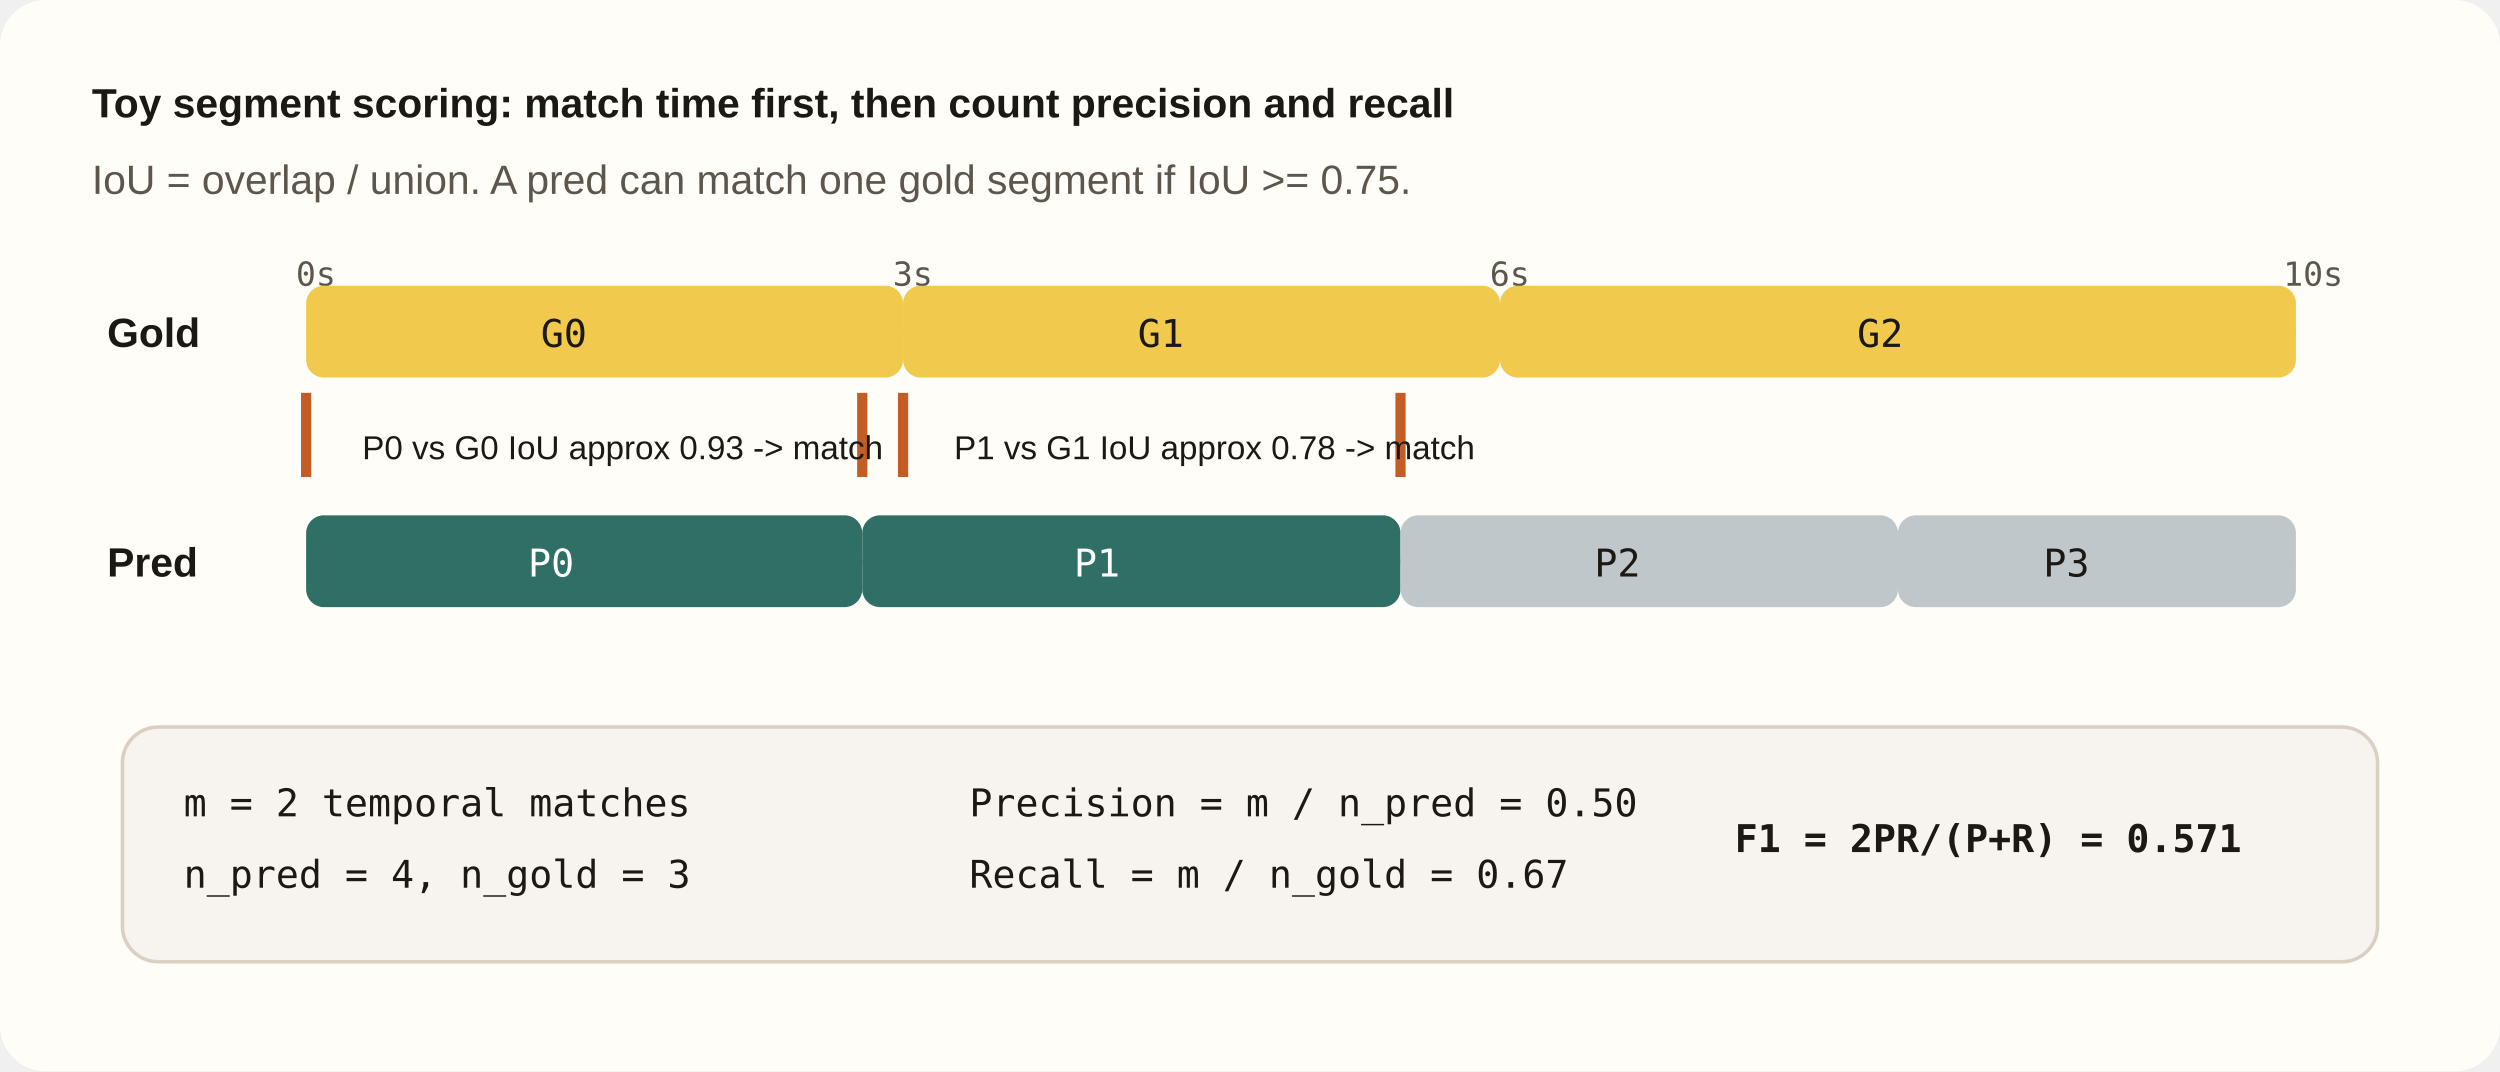
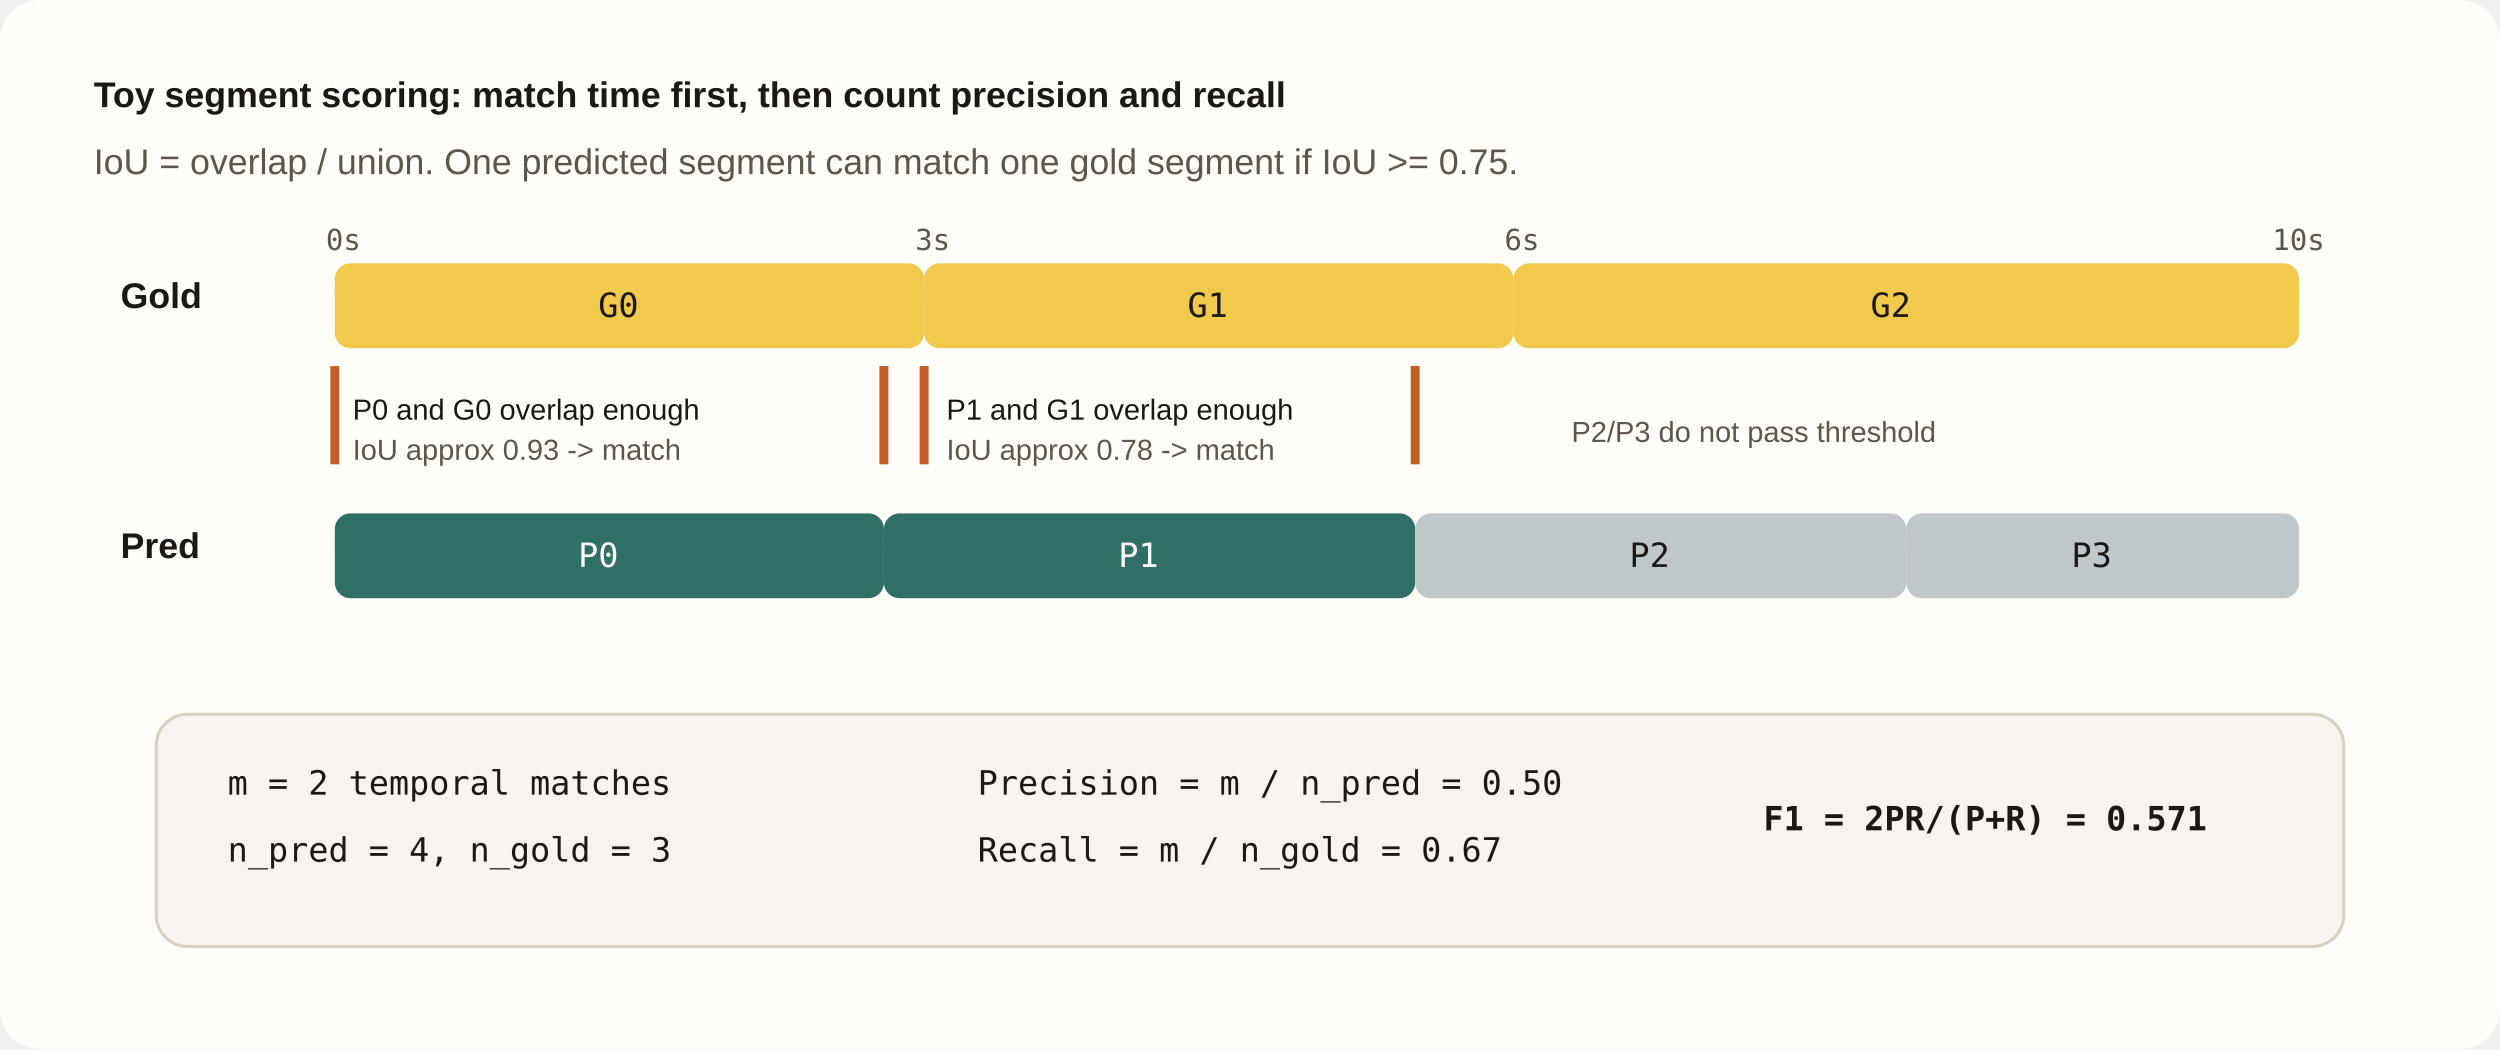
- <svg xmlns="http://www.w3.org/2000/svg" viewBox="0 0 980 420" role="img" aria-labelledby="title desc">
+ <svg xmlns="http://www.w3.org/2000/svg" viewBox="0 0 1120 470" role="img" aria-labelledby="title desc">
  <defs>
    <style>
      .bg{fill:#fffdf8}.ink{fill:#1c1914}.muted{fill:#5c564c}.axis{stroke:#d9d0c2;stroke-width:2}
-       .gold{fill:#f0c94d}.pred{fill:#2f6f66}.overlap{fill:#c45c26}.miss{fill:#bfc7ca}
-       .box{fill:#f7f4ef;stroke:#d9d0c2;stroke-width:1.4}.txt{font:16px "IBM Plex Sans",Arial,sans-serif}.mono{font:15px "IBM Plex Mono",monospace}
-       .small{font-size:13px}.label{font-weight:700}
+       .gold{fill:#f0c94d}.pred{fill:#2f6f66}.miss{fill:#bfc7ca}.mark{stroke:#c45c26;stroke-width:4}
+       .box{fill:#f7f4ef;stroke:#d9d0c2;stroke-width:1.4}.txt{font:16px "IBM Plex Sans",Arial,sans-serif}
+       .mono{font:15px "IBM Plex Mono",monospace}.small{font-size:13px}.label{font-weight:700}
    </style>
  </defs>
-   <rect width="980" height="420" rx="18" class="bg" />
-   <text x="36" y="46" class="txt label ink">Toy segment scoring: match time first, then count precision and recall</text>
-   <text x="36" y="76" class="txt muted">IoU = overlap / union. A pred can match one gold segment if IoU &gt;= 0.75.</text>
-   <line x1="120" y1="130" x2="900" y2="130" class="axis" />
-   <line x1="120" y1="220" x2="900" y2="220" class="axis" />
-   <text x="42" y="136" class="txt label ink">Gold</text>
-   <text x="42" y="226" class="txt label ink">Pred</text>
+   <rect width="1120" height="470" rx="18" class="bg" />
+   <text x="42" y="48" class="txt label ink">Toy segment scoring: match time first, then count precision and recall</text>
+   <text x="42" y="78" class="txt muted">IoU = overlap / union. One predicted segment can match one gold segment if IoU &gt;= 0.75.</text>
+   <line x1="150" y1="132" x2="1030" y2="132" class="axis" />
+   <line x1="150" y1="244" x2="1030" y2="244" class="axis" />
+   <text x="54" y="138" class="txt label ink">Gold</text>
+   <text x="54" y="250" class="txt label ink">Pred</text>
  <g class="mono small muted">
-     <text x="116" y="112">0s</text>
-     <text x="350" y="112">3s</text>
-     <text x="584" y="112">6s</text>
-     <text x="895" y="112">10s</text>
+     <text x="146" y="112">0s</text>
+     <text x="410" y="112">3s</text>
+     <text x="674" y="112">6s</text>
+     <text x="1018" y="112">10s</text>
  </g>
-   <rect x="120" y="112" width="234" height="36" rx="7" class="gold" />
-   <text x="212" y="136" class="mono ink">G0</text>
-   <rect x="354" y="112" width="234" height="36" rx="7" class="gold" />
-   <text x="446" y="136" class="mono ink">G1</text>
-   <rect x="588" y="112" width="312" height="36" rx="7" class="gold" />
-   <text x="728" y="136" class="mono ink">G2</text>
-   <rect x="120" y="202" width="218" height="36" rx="7" class="pred" />
-   <text x="207" y="226" class="mono" fill="#fff">P0</text>
-   <rect x="338" y="202" width="211" height="36" rx="7" class="pred" />
-   <text x="421" y="226" class="mono" fill="#fff">P1</text>
-   <rect x="549" y="202" width="195" height="36" rx="7" class="miss" />
-   <text x="625" y="226" class="mono ink">P2</text>
-   <rect x="744" y="202" width="156" height="36" rx="7" class="miss" />
-   <text x="801" y="226" class="mono ink">P3</text>
-   <path d="M120 154v33M338 154v33" stroke="#c45c26" stroke-width="4" />
-   <path d="M354 154v33M549 154v33" stroke="#c45c26" stroke-width="4" />
-   <text x="142" y="180" class="txt small ink">P0 vs G0 IoU approx 0.93 -&gt; match</text>
-   <text x="374" y="180" class="txt small ink">P1 vs G1 IoU approx 0.78 -&gt; match</text>
-   <rect x="48" y="285" width="884" height="92" rx="14" class="box" />
-   <text x="72" y="320" class="mono ink">m = 2 temporal matches</text>
-   <text x="72" y="348" class="mono ink">n_pred = 4, n_gold = 3</text>
-   <text x="380" y="320" class="mono ink">Precision = m / n_pred = 0.50</text>
-   <text x="380" y="348" class="mono ink">Recall = m / n_gold = 0.67</text>
-   <text x="680" y="334" class="mono label ink">F1 = 2PR/(P+R) = 0.571</text>
+   <rect x="150" y="118" width="264" height="38" rx="7" class="gold" />
+   <text x="268" y="142" class="mono ink">G0</text>
+   <rect x="414" y="118" width="264" height="38" rx="7" class="gold" />
+   <text x="532" y="142" class="mono ink">G1</text>
+   <rect x="678" y="118" width="352" height="38" rx="7" class="gold" />
+   <text x="838" y="142" class="mono ink">G2</text>
+   <rect x="150" y="230" width="246" height="38" rx="7" class="pred" />
+   <text x="259" y="254" class="mono" fill="#fff">P0</text>
+   <rect x="396" y="230" width="238" height="38" rx="7" class="pred" />
+   <text x="501" y="254" class="mono" fill="#fff">P1</text>
+   <rect x="634" y="230" width="220" height="38" rx="7" class="miss" />
+   <text x="730" y="254" class="mono ink">P2</text>
+   <rect x="854" y="230" width="176" height="38" rx="7" class="miss" />
+   <text x="928" y="254" class="mono ink">P3</text>
+   <path d="M150 164v44M396 164v44" class="mark" />
+   <path d="M414 164v44M634 164v44" class="mark" />
+   <text x="158" y="188" class="txt small ink">P0 and G0 overlap enough</text>
+   <text x="158" y="206" class="txt small muted">IoU approx 0.93 -&gt; match</text>
+   <text x="424" y="188" class="txt small ink">P1 and G1 overlap enough</text>
+   <text x="424" y="206" class="txt small muted">IoU approx 0.78 -&gt; match</text>
+   <text x="704" y="198" class="txt small muted">P2/P3 do not pass threshold</text>
+   <rect x="70" y="320" width="980" height="104" rx="14" class="box" />
+   <text x="102" y="356" class="mono ink">m = 2 temporal matches</text>
+   <text x="102" y="386" class="mono ink">n_pred = 4, n_gold = 3</text>
+   <text x="438" y="356" class="mono ink">Precision = m / n_pred = 0.50</text>
+   <text x="438" y="386" class="mono ink">Recall = m / n_gold = 0.67</text>
+   <text x="790" y="372" class="mono label ink">F1 = 2PR/(P+R) = 0.571</text>
</svg>
